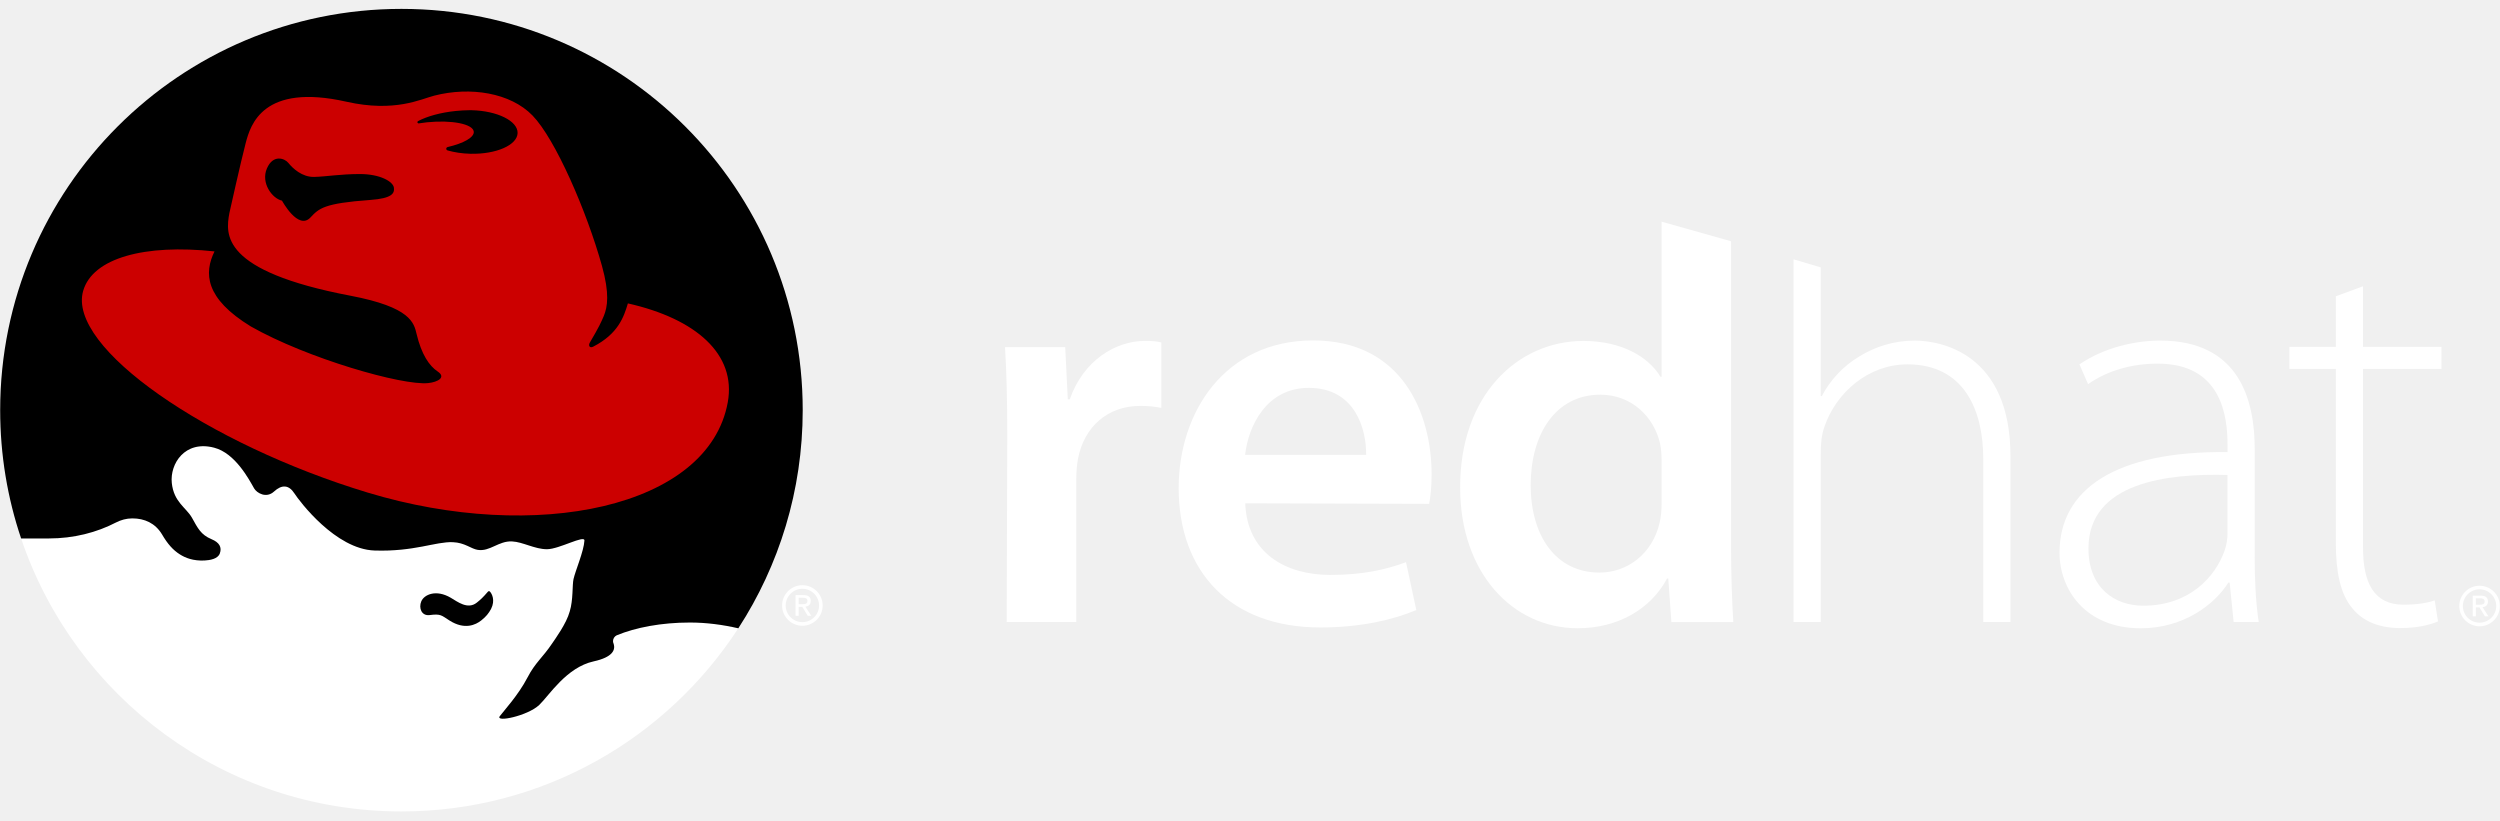
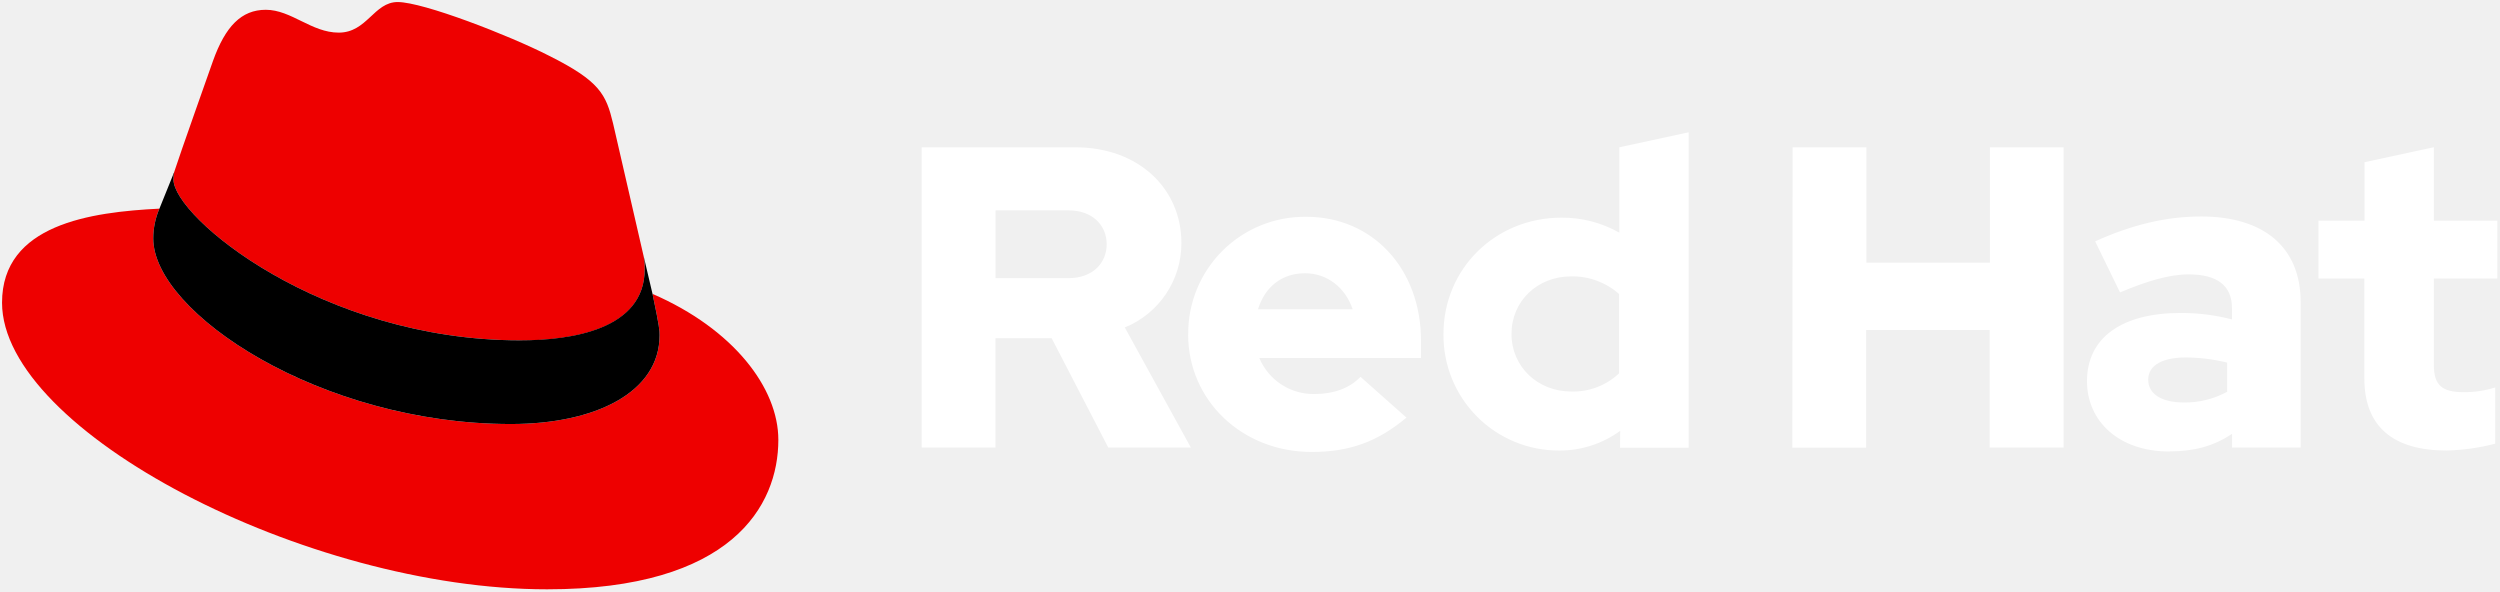
- <svg xmlns="http://www.w3.org/2000/svg" version="1.2" baseProfile="tiny" id="logo" x="0px" y="0px" width="128px" height="42px" viewBox="122.431 337.623 128 42" xml:space="preserve">
-   <g id="logo_1_">
-     <g id="white">
-       <path fill="#FFFFFF" d="M160.233,369.79c-0.792-0.182-1.632-0.296-2.481-0.296c-1.453,0-2.775,0.251-3.751,0.658    c-0.107,0.053-0.184,0.166-0.184,0.293c0,0.047,0.012,0.094,0.029,0.134c0.115,0.333-0.074,0.696-1.018,0.904    c-1.399,0.307-2.283,1.751-2.788,2.23c-0.594,0.564-2.271,0.91-2.018,0.574c0.197-0.262,0.952-1.082,1.411-1.967    c0.411-0.792,0.776-1.017,1.28-1.772c0.147-0.221,0.72-1,0.887-1.615c0.187-0.601,0.124-1.355,0.196-1.666    c0.103-0.448,0.526-1.419,0.558-1.968c0.019-0.311-1.296,0.443-1.919,0.443s-1.23-0.374-1.788-0.4    c-0.689-0.032-1.132,0.532-1.756,0.433c-0.355-0.057-0.656-0.371-1.278-0.394c-0.886-0.032-1.969,0.493-4.003,0.428    c-2-0.065-3.849-2.529-4.101-2.921c-0.295-0.459-0.657-0.459-1.05-0.098c-0.394,0.36-0.879,0.077-1.018-0.166    c-0.262-0.458-0.963-1.8-2.05-2.082c-1.503-0.39-2.264,0.832-2.165,1.804c0.101,0.986,0.738,1.263,1.034,1.788    c0.295,0.525,0.446,0.862,1.002,1.095c0.394,0.165,0.54,0.407,0.423,0.731c-0.103,0.281-0.513,0.346-0.782,0.359    c-0.572,0.027-0.974-0.128-1.267-0.314c-0.34-0.218-0.617-0.519-0.915-1.03c-0.344-0.564-0.885-0.811-1.516-0.811    c-0.301,0-0.582,0.079-0.832,0.208c-0.989,0.515-2.165,0.819-3.432,0.819l-1.429,0.001c2.74,8.125,10.423,13.977,19.473,13.977    C150.214,379.167,156.572,375.435,160.233,369.79z" />
-     </g>
-     <g id="black">
-       <g>
-         <path fill="#FFFFFF" d="M163.322,368.693h0.186l0.28,0.459h0.18l-0.303-0.468c0.157-0.019,0.276-0.101,0.276-0.29     c0-0.21-0.124-0.302-0.374-0.302h-0.404v1.06h0.16V368.693L163.322,368.693z M163.322,368.557v-0.329h0.219     c0.111,0,0.231,0.025,0.231,0.156c0,0.163-0.121,0.173-0.257,0.173H163.322L163.322,368.557z" />
-         <path fill="#FFFFFF" d="M164.551,368.624c0,0.572-0.465,1.038-1.038,1.038c-0.573,0-1.039-0.466-1.039-1.038     c0-0.573,0.466-1.039,1.039-1.039C164.086,367.585,164.551,368.051,164.551,368.624z M163.513,367.769     c-0.472,0-0.855,0.383-0.855,0.855c0,0.471,0.383,0.852,0.855,0.852c0.471,0,0.854-0.381,0.854-0.852     C164.366,368.152,163.984,367.769,163.513,367.769z" />
-       </g>
-       <g>
-         <path d="M160.233,369.792c-0.792-0.183-1.632-0.296-2.481-0.296c-1.453,0-2.775,0.252-3.751,0.657     c-0.107,0.054-0.184,0.166-0.184,0.294c0,0.046,0.012,0.095,0.029,0.133c0.115,0.334-0.074,0.697-1.018,0.904     c-1.399,0.308-2.283,1.751-2.788,2.232c-0.594,0.562-2.271,0.91-2.018,0.574c0.197-0.263,0.952-1.083,1.411-1.968     c0.411-0.791,0.776-1.017,1.28-1.771c0.147-0.222,0.72-1,0.887-1.616c0.187-0.601,0.124-1.355,0.196-1.666     c0.103-0.448,0.526-1.419,0.558-1.968c0.019-0.31-1.296,0.442-1.919,0.442s-1.23-0.373-1.788-0.4     c-0.689-0.033-1.132,0.532-1.756,0.433c-0.355-0.057-0.656-0.37-1.278-0.394c-0.886-0.033-1.969,0.493-4.003,0.427     c-2-0.064-3.849-2.528-4.101-2.919c-0.295-0.46-0.657-0.46-1.05-0.099c-0.394,0.36-0.879,0.077-1.018-0.165     c-0.262-0.459-0.963-1.802-2.05-2.083c-1.503-0.39-2.264,0.832-2.165,1.804c0.101,0.986,0.738,1.263,1.034,1.787     c0.295,0.525,0.446,0.865,1.002,1.097c0.394,0.163,0.54,0.407,0.423,0.73c-0.103,0.282-0.513,0.346-0.782,0.359     c-0.572,0.027-0.974-0.128-1.267-0.316c-0.34-0.216-0.617-0.518-0.915-1.03c-0.344-0.564-0.885-0.81-1.516-0.81     c-0.301,0-0.582,0.08-0.832,0.208c-0.989,0.514-2.165,0.819-3.432,0.819h-1.429c-0.696-2.062-1.072-4.271-1.072-6.568     c0-11.347,9.199-20.545,20.545-20.545c11.347,0,20.545,9.198,20.545,20.545C163.53,362.741,162.319,366.575,160.233,369.792z" />
-       </g>
-       <path fill="#FFFFFF" d="M174.003,359.919c0-1.884-0.039-3.27-0.115-4.523h3.082l0.132,2.673h0.101    c0.692-1.981,2.334-2.992,3.853-2.992c0.348,0,0.55,0.013,0.834,0.077v3.353c-0.333-0.066-0.644-0.102-1.072-0.102    c-1.696,0-2.873,1.079-3.19,2.692c-0.06,0.313-0.092,0.69-0.092,1.074v7.299h-3.562L174.003,359.919z" />
-       <path fill="#FFFFFF" d="M186.187,363.392c0.094,2.55,2.068,3.667,4.348,3.667c1.637,0,2.808-0.256,3.884-0.652l0.527,2.449    c-1.204,0.511-2.876,0.893-4.918,0.893c-4.571,0-7.249-2.823-7.249-7.135c0-3.885,2.356-7.561,6.884-7.561    c4.577,0,6.066,3.764,6.066,6.846c0,0.661-0.059,1.192-0.126,1.521L186.187,363.392z M192.377,360.912    c0.016-1.304-0.551-3.43-2.935-3.43c-2.191,0-3.102,1.988-3.262,3.43H192.377z" />
-       <path fill="#FFFFFF" d="M207.506,363.368c0,0.373-0.026,0.721-0.108,1.038c-0.358,1.541-1.618,2.533-3.073,2.533    c-2.241,0-3.523-1.889-3.523-4.476c0-2.611,1.271-4.632,3.563-4.632c1.601,0,2.746,1.128,3.061,2.499    c0.061,0.288,0.08,0.644,0.08,0.928V363.368z M211.062,349.976l-3.557-1.003v7.939h-0.059c-0.629-1.04-2.018-1.833-3.944-1.833    c-3.385,0-6.332,2.801-6.311,7.517c0,4.327,2.662,7.193,6.023,7.193c2.031,0,3.729-0.968,4.57-2.544h0.063l0.159,2.229h3.171    c-0.065-0.957-0.117-2.507-0.117-3.948V349.976L211.062,349.976z" />
-       <path fill="#FFFFFF" d="M220.474,355.062c-1.072,0-2.032,0.309-2.839,0.807c-0.838,0.491-1.519,1.248-1.925,2.032h-0.056v-6.588    l-1.394-0.412v18.57h1.394v-8.615c0-0.572,0.043-0.97,0.189-1.388c0.602-1.753,2.253-3.19,4.249-3.19    c2.884,0,3.882,2.313,3.882,4.85v8.343h1.392v-8.497C225.367,355.728,221.809,355.062,220.474,355.062z" />
-       <path fill="#FFFFFF" d="M237.871,366.125c0,1.114,0.045,2.268,0.206,3.346h-1.283l-0.205-2.019h-0.066    c-0.683,1.085-2.252,2.339-4.491,2.339c-2.834,0-4.153-1.993-4.153-3.872c0-3.251,2.87-5.21,8.601-5.15v-0.376    c0-1.394-0.271-4.173-3.603-4.151c-1.233,0-2.517,0.33-3.536,1.049l-0.443-1.013c1.287-0.872,2.858-1.217,4.132-1.217    c4.065,0,4.843,3.052,4.843,5.569V366.125L237.871,366.125z M236.478,361.942c-3.067-0.088-7.118,0.376-7.118,3.759    c0,2.024,1.336,2.934,2.804,2.934c2.348,0,3.682-1.453,4.168-2.824c0.101-0.301,0.146-0.603,0.146-0.844V361.942L236.478,361.942z    " />
-       <path fill="#FFFFFF" d="M243.418,352.28v3.104h4.016v1.13h-4.016v9.156c0,1.791,0.556,2.913,2.07,2.913    c0.726,0,1.239-0.095,1.6-0.221l0.169,1.079c-0.455,0.191-1.094,0.339-1.944,0.339c-1.028,0-1.88-0.324-2.431-1    c-0.638-0.74-0.856-1.922-0.856-3.359v-8.908h-2.378v-1.13h2.378v-2.59L243.418,352.28z" />
-       <g>
-         <path fill="#FFFFFF" d="M249.194,368.722h0.185l0.279,0.458h0.181l-0.302-0.468c0.157-0.019,0.276-0.101,0.276-0.29     c0-0.21-0.125-0.302-0.375-0.302h-0.404v1.06h0.161V368.722L249.194,368.722z M249.194,368.585v-0.329h0.218     c0.11,0,0.231,0.024,0.231,0.155c0,0.163-0.121,0.173-0.258,0.173L249.194,368.585L249.194,368.585z" />
-         <path fill="#FFFFFF" d="M250.423,368.651c0,0.573-0.466,1.038-1.039,1.038c-0.572,0-1.038-0.465-1.038-1.038     c0-0.573,0.467-1.038,1.038-1.038C249.958,367.613,250.423,368.078,250.423,368.651z M249.384,367.796     c-0.473,0-0.854,0.383-0.854,0.855c0,0.471,0.381,0.852,0.854,0.852c0.472,0,0.854-0.381,0.854-0.852     C250.238,368.179,249.855,367.796,249.384,367.796z" />
-       </g>
-       <path d="M147.51,367.907c0.105,0.103,0.288,0.451,0.065,0.89c-0.125,0.233-0.259,0.397-0.5,0.589    c-0.289,0.232-0.854,0.499-1.629,0.008c-0.416-0.264-0.441-0.354-1.017-0.279c-0.411,0.054-0.574-0.36-0.427-0.706    c0.148-0.344,0.755-0.623,1.509-0.18c0.34,0.199,0.869,0.621,1.333,0.248c0.192-0.154,0.307-0.256,0.573-0.565    c0.013-0.013,0.029-0.021,0.048-0.021C147.483,367.891,147.499,367.898,147.51,367.907z" />
-     </g>
-     <path id="red" fill="#CC0000" d="M141.386,347.861c-2.373,0.171-2.619,0.428-3.064,0.901c-0.627,0.667-1.453-0.866-1.453-0.866   c-0.495-0.104-1.096-0.903-0.772-1.649c0.319-0.738,0.909-0.516,1.094-0.287c0.225,0.28,0.705,0.737,1.328,0.721   c0.623-0.016,1.342-0.147,2.344-0.147c1.016,0,1.699,0.379,1.737,0.705C142.632,347.517,142.517,347.779,141.386,347.861z    M143.879,343.94c-0.003,0-0.007,0-0.011,0c-0.037,0-0.066-0.028-0.066-0.062c0-0.025,0.015-0.046,0.038-0.057   c0.46-0.243,1.146-0.437,1.932-0.517c0.236-0.024,0.466-0.036,0.688-0.038c0.039,0,0.078,0,0.117,0   c1.317,0.03,2.371,0.553,2.355,1.168c-0.016,0.617-1.095,1.092-2.412,1.062c-0.426-0.01-0.827-0.072-1.171-0.171   c-0.041-0.011-0.07-0.045-0.07-0.086s0.03-0.077,0.071-0.087c0.822-0.19,1.376-0.501,1.337-0.794   c-0.051-0.389-1.126-0.602-2.4-0.473C144.147,343.901,144.011,343.919,143.879,343.94z M154.579,353.157   c-0.204,0.683-0.492,1.555-1.776,2.215c-0.188,0.096-0.259-0.062-0.172-0.209c0.485-0.825,0.572-1.032,0.713-1.357   c0.197-0.477,0.301-1.154-0.092-2.567c-0.773-2.781-2.385-6.498-3.557-7.703c-1.13-1.164-3.179-1.491-5.031-1.016   c-0.683,0.175-2.016,0.869-4.491,0.312c-4.282-0.965-4.917,1.18-5.162,2.113c-0.246,0.935-0.836,3.589-0.836,3.589   c-0.197,1.082-0.454,2.962,6.195,4.229c3.098,0.589,3.255,1.39,3.392,1.966c0.247,1.032,0.639,1.623,1.082,1.918   c0.442,0.296,0,0.54-0.491,0.59c-1.319,0.137-6.195-1.261-9.08-2.9c-2.36-1.442-2.399-2.741-1.859-3.842   c-3.565-0.386-6.241,0.334-6.725,2.021c-0.833,2.896,6.367,7.844,14.566,10.327c8.604,2.605,17.454,0.786,18.438-4.622   C160.139,355.762,158.069,353.944,154.579,353.157z" />
-   </g>
+ <svg xmlns="http://www.w3.org/2000/svg" id="Layer_1" data-name="Layer 1" viewBox="0 0 613 145">
+   <defs>
+     <style>.cls-1{fill:#e00;}.cls-2{fill:#fff;}</style>
+   </defs>
+   <path class="cls-1" d="M127.47,83.49c12.51,0,30.61-2.58,30.61-17.46a14,14,0,0,0-.31-3.42l-7.45-32.36c-1.72-7.12-3.23-10.35-15.73-16.6C124.89,8.69,103.76.5,97.51.5,91.69.5,90,8,83.06,8c-6.68,0-11.64-5.6-17.89-5.6-6,0-9.91,4.09-12.93,12.5,0,0-8.41,23.72-9.49,27.16A6.43,6.43,0,0,0,42.53,44c0,9.22,36.3,39.45,84.94,39.45M160,72.07c1.73,8.19,1.73,9.05,1.73,10.13,0,14-15.74,21.77-36.43,21.77C78.54,104,37.58,76.6,37.58,58.49a18.45,18.45,0,0,1,1.51-7.33C22.27,52,.5,55,.5,74.22c0,31.48,74.59,70.28,133.65,70.28,45.28,0,56.7-20.48,56.7-36.65,0-12.72-11-27.16-30.83-35.78" />
+   <path d="M160,72.07c1.73,8.19,1.73,9.05,1.73,10.13,0,14-15.74,21.77-36.43,21.77C78.54,104,37.58,76.6,37.58,58.49a18.45,18.45,0,0,1,1.51-7.33l3.66-9.06A6.43,6.43,0,0,0,42.53,44c0,9.22,36.3,39.45,84.94,39.45,12.51,0,30.61-2.58,30.61-17.46a14,14,0,0,0-.31-3.42Z" />
+   <path class="cls-2" d="M579.74,92.8c0,11.89,7.15,17.67,20.19,17.67a52.11,52.11,0,0,0,11.89-1.68V95a24.84,24.84,0,0,1-7.68,1.16c-5.37,0-7.36-1.68-7.36-6.73V68.3h15.56V54.1H596.78v-18l-17,3.68V54.1H568.49V68.3h11.25Zm-53,.32c0-3.68,3.69-5.47,9.26-5.47a43.12,43.12,0,0,1,10.1,1.26v7.15a21.51,21.51,0,0,1-10.63,2.63c-5.46,0-8.73-2.1-8.73-5.57m5.2,17.56c6,0,10.84-1.26,15.36-4.31v3.37h16.82V74.08c0-13.56-9.14-21-24.39-21-8.52,0-16.94,2-26,6.1l6.1,12.52c6.52-2.74,12-4.42,16.83-4.42,7,0,10.62,2.73,10.62,8.31v2.73a49.53,49.53,0,0,0-12.62-1.58c-14.31,0-22.93,6-22.93,16.73,0,9.78,7.78,17.24,20.19,17.24m-92.44-.94h18.09V80.92h30.29v28.82H506V36.12H487.93V64.41H457.64V36.12H439.55ZM370.62,81.87c0-8,6.31-14.1,14.62-14.1A17.22,17.22,0,0,1,397,72.09V91.54A16.36,16.36,0,0,1,385.24,96c-8.2,0-14.62-6.1-14.62-14.09m26.61,27.87h16.83V32.44l-17,3.68V57.05a28.3,28.3,0,0,0-14.2-3.68c-16.19,0-28.92,12.51-28.92,28.5a28.25,28.25,0,0,0,28.4,28.6,25.12,25.12,0,0,0,14.93-4.83ZM320,67c5.36,0,9.88,3.47,11.67,8.83H308.47C310.15,70.3,314.36,67,320,67M291.33,82c0,16.2,13.25,28.82,30.28,28.82,9.36,0,16.2-2.53,23.25-8.42l-11.26-10c-2.63,2.74-6.52,4.21-11.14,4.21a14.39,14.39,0,0,1-13.68-8.83h39.65V83.55c0-17.67-11.88-30.39-28.08-30.39a28.57,28.57,0,0,0-29,28.81M262,51.58c6,0,9.36,3.78,9.36,8.31S268,68.2,262,68.2H244.11V51.58Zm-36,58.16h18.09V82.92h13.77l13.89,26.82H292l-16.2-29.45a22.27,22.27,0,0,0,13.88-20.72c0-13.25-10.41-23.45-26-23.45H226Z" />
</svg>
